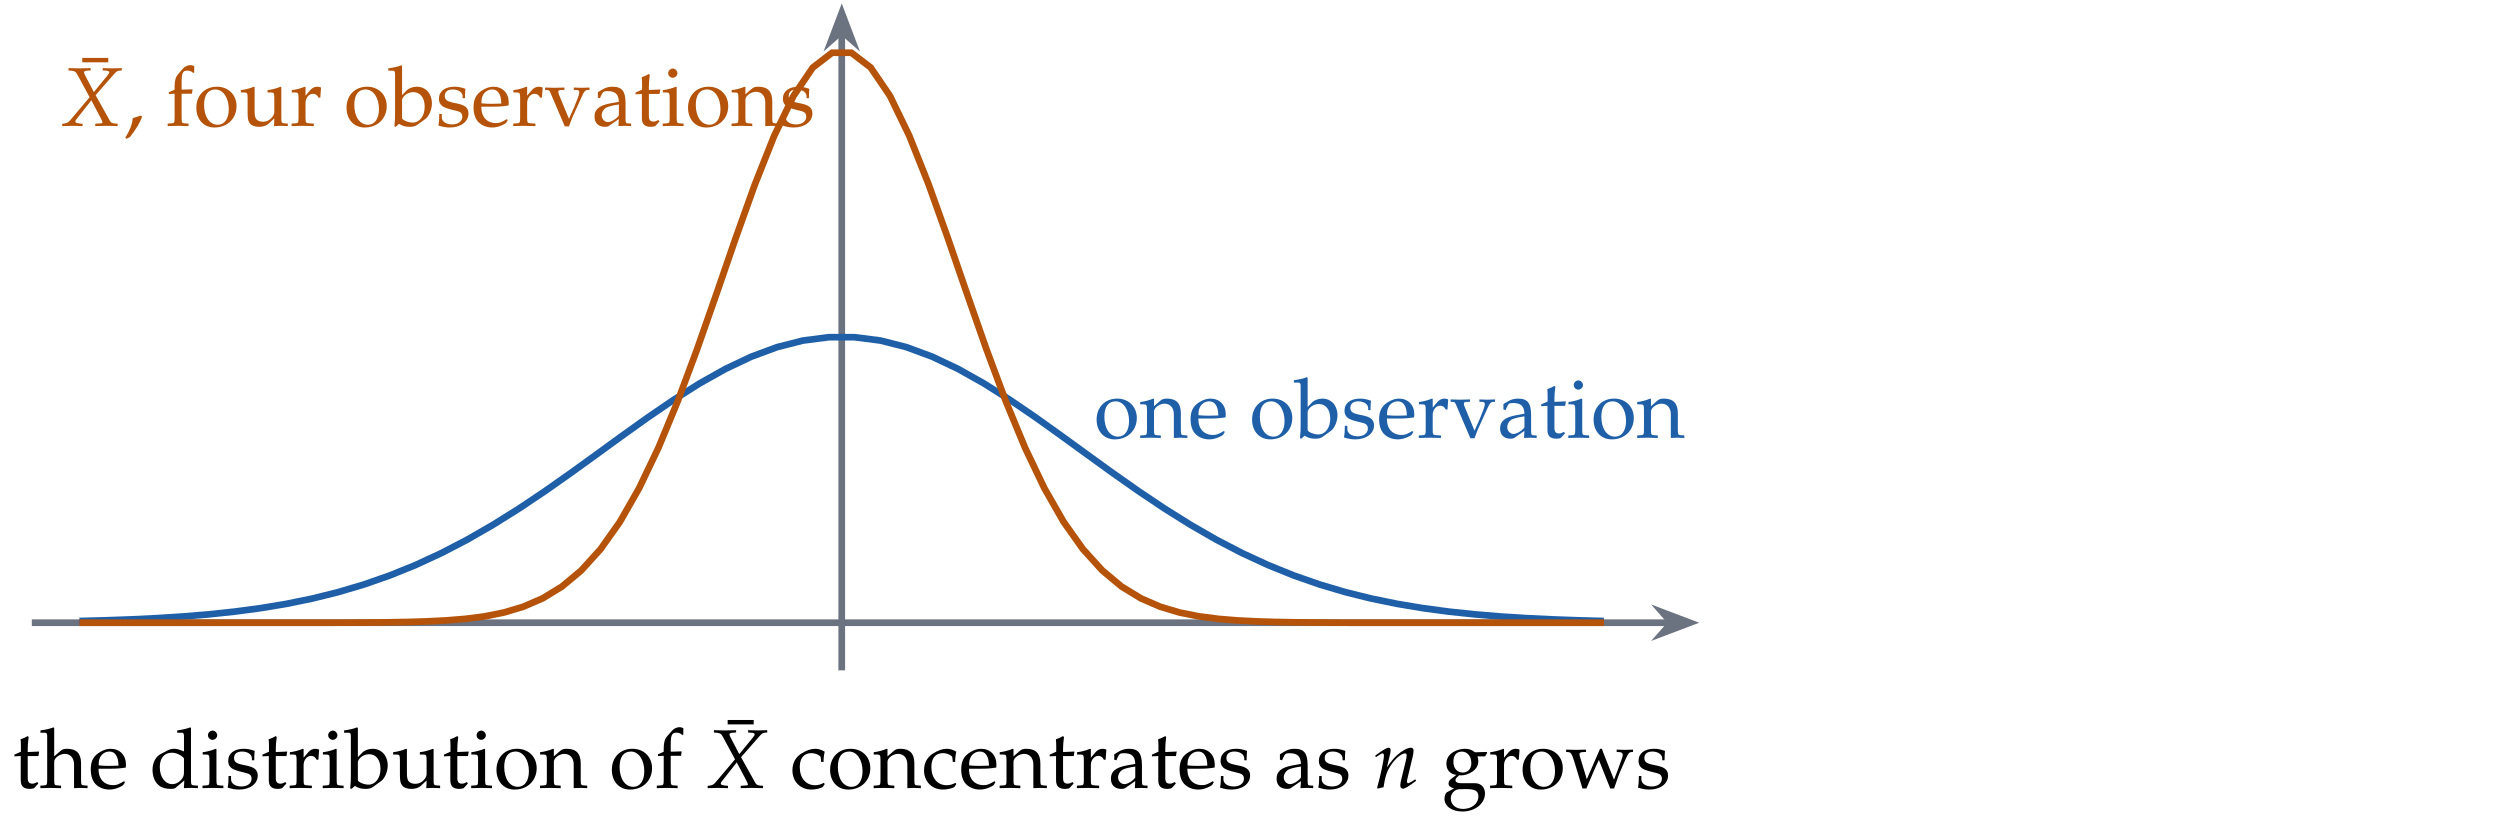
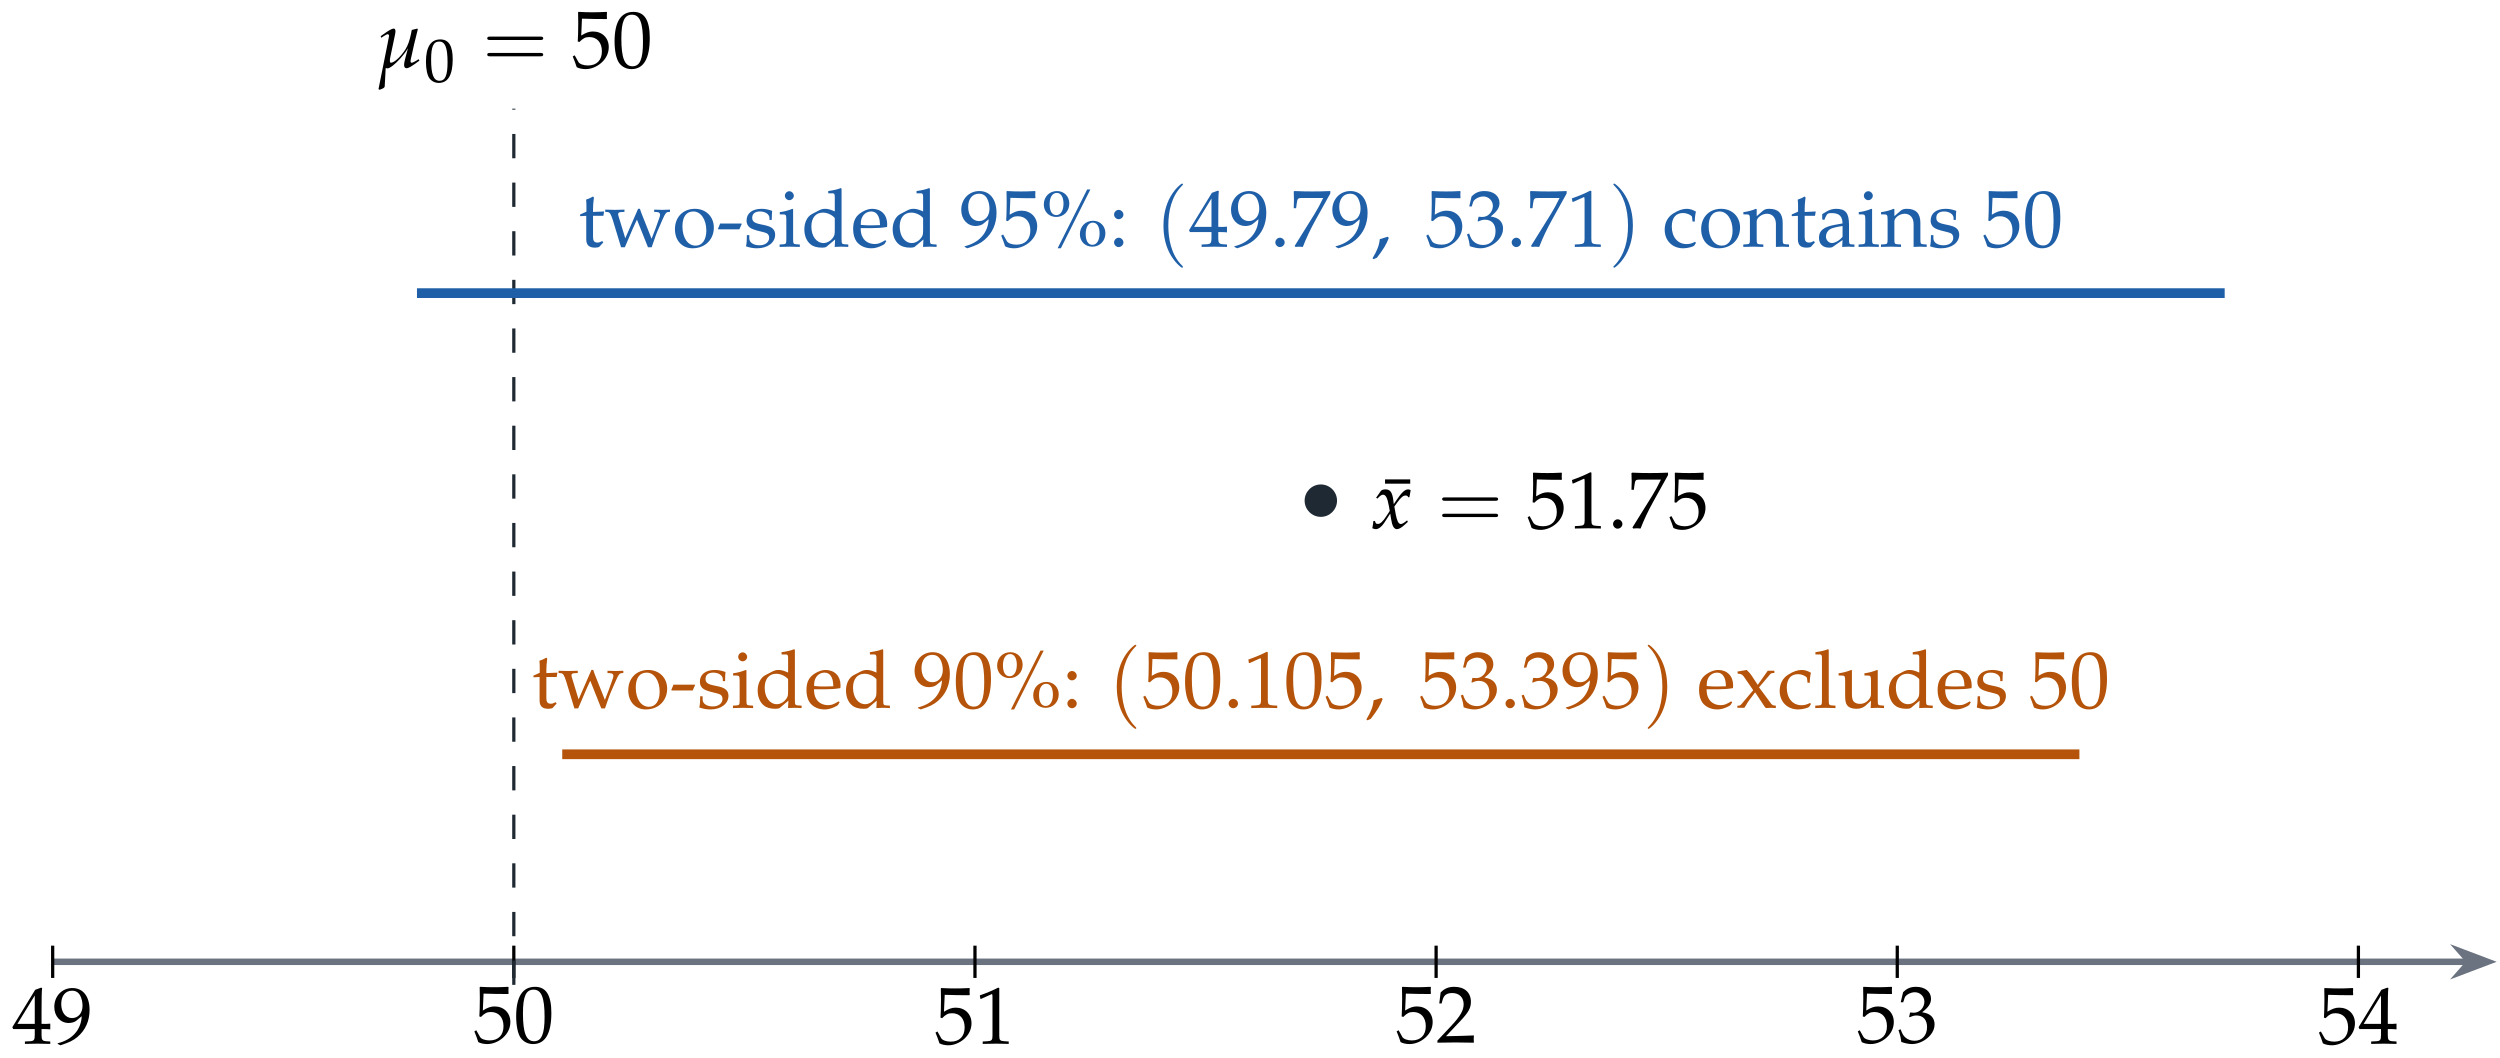
- <svg xmlns="http://www.w3.org/2000/svg" xmlns:xlink="http://www.w3.org/1999/xlink" version="1.1" width="297.485pt" height="98.059pt" viewBox="0 -98.059 297.485 98.059">
+ <svg xmlns="http://www.w3.org/2000/svg" xmlns:xlink="http://www.w3.org/1999/xlink" version="1.1" width="307.347pt" height="129.961pt" viewBox="0 -129.961 307.347 129.961">
  <defs>
-     <path id="g8-88" d="M4.129-.248V.03C4.605 .01 5.052 0 5.469 0C5.866 0 6.313 .01 6.789 .03V-.248L6.541-.268C6.134-.298 6.005-.367 5.866-.605L4.169-3.653L6.362-6.154C6.66-6.481 6.749-6.541 7.007-6.571L7.285-6.59V-6.868L6.154-6.839C6.035-6.839 5.896-6.839 5.012-6.868V-6.59L5.34-6.571C5.657-6.551 5.787-6.501 5.787-6.382C5.787-6.273 5.737-6.184 5.558-5.965L3.96-4.02L2.928-5.995C2.839-6.174 2.789-6.293 2.789-6.372C2.789-6.491 2.918-6.551 3.216-6.571L3.583-6.59V-6.868L3.127-6.858C2.72-6.849 2.422-6.839 2.263-6.839C2.094-6.839 1.797-6.849 1.39-6.858L.943-6.868V-6.59L1.201-6.571C1.687-6.521 1.806-6.452 2.005-6.084L3.454-3.404L1.092-.605C.943-.427 .715-.308 .476-.278L.199-.248V.03C.685 .01 1.092 0 1.439 0C1.797 0 2.194 .01 2.62 .03V-.248L2.303-.278C1.926-.318 1.757-.377 1.757-.496C1.757-.576 1.797-.665 1.856-.744L3.662-3.037L4.844-.794C4.933-.615 4.983-.486 4.983-.397C4.983-.318 4.913-.288 4.665-.288L4.506-.278L4.129-.248Z" />
-     <path id="g8-110" d="M.238-3.851L.308-3.653L.625-3.861C.993-4.089 1.022-4.109 1.092-4.109C1.201-4.109 1.27-4.01 1.27-3.861C1.27-3.355 .864-1.439 .457-.02L.526 .089C.774 .02 1.002-.04 1.221-.079C1.409-1.33 1.618-1.975 2.074-2.66C2.61-3.494 3.355-4.109 3.801-4.109C3.911-4.109 3.97-4.02 3.97-3.871C3.97-3.692 3.94-3.484 3.861-3.166L3.345-1.062C3.256-.695 3.216-.466 3.216-.308C3.216-.06 3.325 .089 3.514 .089C3.772 .089 4.129-.119 5.102-.844L5.002-1.022L4.744-.854C4.457-.665 4.238-.556 4.139-.556C4.069-.556 4.01-.645 4.01-.754C4.01-.804 4.02-.913 4.03-.953L4.685-3.692C4.754-3.98 4.794-4.258 4.794-4.427C4.794-4.655 4.685-4.784 4.486-4.784C4.069-4.784 3.385-4.407 2.799-3.861C2.422-3.514 2.144-3.176 1.628-2.452L2.005-4.05C2.045-4.228 2.064-4.347 2.064-4.457C2.064-4.665 1.985-4.784 1.836-4.784C1.628-4.784 1.241-4.566 .516-4.05L.238-3.851Z" />
-     <use id="g10-44" xlink:href="#g2-44" />
-     <use id="g10-97" xlink:href="#g2-97" />
-     <use id="g10-98" xlink:href="#g2-98" />
-     <use id="g10-99" xlink:href="#g2-99" />
-     <use id="g10-100" xlink:href="#g2-100" />
-     <use id="g10-101" xlink:href="#g2-101" />
-     <use id="g10-102" xlink:href="#g2-102" />
-     <use id="g10-103" xlink:href="#g2-103" />
-     <use id="g10-104" xlink:href="#g2-104" />
-     <use id="g10-105" xlink:href="#g2-105" />
-     <use id="g10-110" xlink:href="#g2-110" />
-     <use id="g10-111" xlink:href="#g2-111" />
-     <use id="g10-114" xlink:href="#g2-114" />
-     <use id="g10-115" xlink:href="#g2-115" />
-     <use id="g10-116" xlink:href="#g2-116" />
-     <use id="g10-117" xlink:href="#g2-117" />
-     <use id="g10-118" xlink:href="#g2-118" />
-     <use id="g10-119" xlink:href="#g2-119" />
+     <path id="g8-120" d="M.208-.873C.208-.675 .189-.546 .129-.228C.109-.109 .099-.079 .089-.01C.238 .069 .397 .109 .516 .109C.844 .109 1.231-.179 1.538-.645L2.293-1.806L2.402-1.122C2.531-.278 2.759 .109 3.117 .109C3.335 .109 3.653-.06 3.97-.347L4.457-.784L4.367-.973C4.01-.675 3.762-.526 3.603-.526C3.454-.526 3.325-.625 3.226-.824C3.136-1.012 3.027-1.38 2.978-1.667L2.799-2.67L3.146-3.156C3.613-3.801 3.881-4.03 4.189-4.03C4.347-4.03 4.466-3.95 4.516-3.801L4.655-3.841L4.804-4.685C4.685-4.754 4.595-4.784 4.506-4.784C4.109-4.784 3.712-4.427 3.097-3.514L2.729-2.968L2.67-3.444C2.551-4.427 2.283-4.784 1.697-4.784C1.439-4.784 1.221-4.705 1.131-4.576L.556-3.752L.725-3.653C1.022-3.99 1.221-4.129 1.409-4.129C1.737-4.129 1.955-3.722 2.124-2.749L2.233-2.134L1.836-1.519C1.409-.854 1.072-.536 .794-.536C.645-.536 .536-.576 .516-.625L.407-.903L.208-.873Z" />
+     <use id="g14-45" xlink:href="#g2-45" />
+     <use id="g14-58" xlink:href="#g2-58" />
+     <use id="g14-97" xlink:href="#g2-97" />
+     <use id="g14-99" xlink:href="#g2-99" />
+     <use id="g14-100" xlink:href="#g2-100" />
+     <use id="g14-101" xlink:href="#g2-101" />
+     <use id="g14-105" xlink:href="#g2-105" />
+     <use id="g14-108" xlink:href="#g2-108" />
+     <use id="g14-110" xlink:href="#g2-110" />
+     <use id="g14-111" xlink:href="#g2-111" />
+     <use id="g14-115" xlink:href="#g2-115" />
+     <use id="g14-116" xlink:href="#g2-116" />
+     <use id="g14-117" xlink:href="#g2-117" />
+     <use id="g14-119" xlink:href="#g2-119" />
+     <use id="g14-120" xlink:href="#g2-120" />
+     <path id="g3-40" d="M3.423 2.482C3.423 2.451 3.423 2.43 3.247 2.255C1.955 .951 1.624-1.003 1.624-2.586C1.624-4.385 2.017-6.185 3.289-7.477C3.423-7.602 3.423-7.622 3.423-7.653C3.423-7.726 3.382-7.757 3.32-7.757C3.216-7.757 2.286-7.053 1.675-5.74C1.148-4.602 1.024-3.454 1.024-2.586C1.024-1.779 1.138-.527 1.706 .641C2.327 1.913 3.216 2.586 3.32 2.586C3.382 2.586 3.423 2.555 3.423 2.482Z" />
+     <path id="g3-41" d="M2.989-2.586C2.989-3.392 2.875-4.644 2.306-5.812C1.686-7.084 .796-7.757 .693-7.757C.631-7.757 .59-7.715 .59-7.653C.59-7.622 .59-7.602 .786-7.415C1.8-6.392 2.389-4.747 2.389-2.586C2.389-.817 2.006 1.003 .724 2.306C.59 2.43 .59 2.451 .59 2.482C.59 2.544 .631 2.586 .693 2.586C.796 2.586 1.727 1.882 2.337 .569C2.865-.569 2.989-1.717 2.989-2.586Z" />
+     <path id="g3-61" d="M7.105-3.382C7.26-3.382 7.457-3.382 7.457-3.589S7.26-3.796 7.115-3.796H.92C.776-3.796 .579-3.796 .579-3.589S.776-3.382 .931-3.382H7.105ZM7.115-1.376C7.26-1.376 7.457-1.376 7.457-1.582S7.26-1.789 7.105-1.789H.931C.776-1.789 .579-1.789 .579-1.582S.776-1.376 .92-1.376H7.115Z" />
+     <path id="g5-109" d="M.586-3.851L.655-3.653L.973-3.861C1.261-4.04 1.36-4.089 1.449-4.089C1.548-4.089 1.618-4 1.618-3.891C1.618-3.841 1.608-3.772 .318 2.66L.457 2.739L.754 2.62C.983 2.531 1.072 2.432 1.082 2.303L1.201 .069C1.32 .099 1.39 .109 1.419 .109C1.717 .109 2.362-.397 3.017-1.131C3.424-1.588 3.633-1.866 3.94-2.372L3.593-1.062C3.494-.685 3.464-.466 3.464-.308C3.464-.06 3.573 .089 3.762 .089C4.02 .089 4.387-.129 5.35-.844L5.251-1.022L4.992-.854C4.744-.695 4.506-.586 4.387-.586C4.308-.586 4.258-.655 4.258-.754C4.258-.834 4.278-.993 4.318-1.151C4.546-2.233 4.854-3.553 5.151-4.695L5.082-4.784L4.407-4.615L4.308-4.109C4.159-3.355 3.921-2.69 3.633-2.233C3.047-1.32 2.253-.586 1.846-.586C1.757-.586 1.717-.675 1.717-.844C1.717-.993 1.727-1.102 1.787-1.36L2.352-4.05C2.382-4.208 2.402-4.347 2.402-4.466C2.402-4.675 2.323-4.784 2.184-4.784C1.975-4.784 1.608-4.586 .864-4.05L.586-3.851Z" />
+     <use id="g12-37" xlink:href="#g2-37" />
+     <use id="g12-44" xlink:href="#g2-44" />
+     <use id="g12-46" xlink:href="#g2-46" />
+     <use id="g12-48" xlink:href="#g2-48" />
+     <use id="g12-49" xlink:href="#g2-49" />
+     <use id="g12-50" xlink:href="#g2-50" />
+     <use id="g12-51" xlink:href="#g2-51" />
+     <use id="g12-52" xlink:href="#g2-52" />
+     <use id="g12-53" xlink:href="#g2-53" />
+     <use id="g12-55" xlink:href="#g2-55" />
+     <use id="g12-57" xlink:href="#g2-57" />
+     <use id="g10-48" xlink:href="#g2-48" transform="scale(.760001)" />
+     <path id="g2-37" d="M2.015-6.839C1.072-6.839 .387-6.144 .387-5.181C.387-4.298 1.032-3.653 1.916-3.653C2.839-3.653 3.524-4.357 3.524-5.31C3.524-6.184 2.878-6.839 2.015-6.839ZM1.985-6.61C2.491-6.61 2.809-6.104 2.809-5.29C2.809-4.437 2.462-3.881 1.926-3.881C1.399-3.881 1.102-4.367 1.102-5.221S1.439-6.61 1.985-6.61ZM6.452-3.186C5.509-3.186 4.824-2.491 4.824-1.529C4.824-.645 5.469 0 6.352 0C7.275 0 7.96-.705 7.96-1.658C7.96-2.531 7.315-3.186 6.452-3.186ZM6.422-2.958C6.928-2.958 7.246-2.452 7.246-1.638C7.246-.784 6.898-.228 6.362-.228C5.836-.228 5.538-.715 5.538-1.568S5.876-2.958 6.422-2.958ZM2.481 .199L6.114-7.037H5.717L2.084 .199H2.481Z" />
    <path id="g2-44" d="M2.025-1.221C1.757-1.131 1.578-1.072 1.052-.923C.983-.169 .734 .476 .159 1.429L.298 1.538L.705 1.35C1.509 .308 1.886-.318 2.164-1.082L2.025-1.221Z" />
+     <path id="g2-45" d="M2.799-2.134L3.097-2.799L3.047-2.849H.437L.169-2.184L.218-2.134H2.799Z" />
+     <path id="g2-46" d="M1.231-1.102C.933-1.102 .665-.824 .665-.526S.933 .05 1.221 .05C1.538 .05 1.816-.218 1.816-.526C1.816-.824 1.538-1.102 1.231-1.102Z" />
+     <path id="g2-48" d="M2.61-6.839C1.072-6.839 .288-5.618 .288-3.216C.288-2.055 .496-1.052 .844-.566S1.747 .199 2.362 .199C3.861 .199 4.615-1.092 4.615-3.633C4.615-5.806 3.97-6.839 2.61-6.839ZM2.432-6.491C3.394-6.491 3.782-5.519 3.782-3.136C3.782-1.022 3.404-.149 2.491-.149C1.529-.149 1.122-1.151 1.122-3.573C1.122-5.667 1.489-6.491 2.432-6.491Z" />
+     <path id="g2-49" d="M.665-5.509H.764L2.045-6.084C2.055-6.094 2.064-6.094 2.074-6.094C2.134-6.094 2.154-6.005 2.154-5.767V-.953C2.154-.437 2.045-.328 1.509-.298L.953-.268V.03C2.481 0 2.481 0 2.591 0C2.72 0 2.938 0 3.275 .01C3.394 .02 3.742 .02 4.149 .03V-.268L3.633-.298C3.087-.328 2.988-.437 2.988-.953V-6.839L2.849-6.888C2.203-6.551 1.499-6.253 .596-5.935L.665-5.509Z" />
+     <path id="g2-50" d="M.159-.228V.03C2.015 0 2.015 0 2.372 0S2.729 0 4.645 .03C4.625-.179 4.625-.278 4.625-.417C4.625-.546 4.625-.645 4.645-.864C3.504-.814 3.047-.804 1.211-.764L3.017-2.68C3.98-3.702 4.278-4.248 4.278-4.992C4.278-6.134 3.504-6.839 2.243-6.839C1.529-6.839 1.042-6.64 .556-6.144L.387-4.794H.675L.804-5.251C.963-5.826 1.32-6.074 1.985-6.074C2.839-6.074 3.385-5.538 3.385-4.695C3.385-3.95 2.968-3.216 1.846-2.025L.159-.228Z" />
+     <path id="g2-51" d="M.427-4.943H.734L.913-5.499C1.022-5.836 1.648-6.174 2.164-6.174C2.809-6.174 3.335-5.648 3.335-5.022C3.335-4.278 2.749-3.653 2.045-3.653C1.965-3.653 1.856-3.662 1.727-3.672L1.578-3.682L1.459-3.156L1.529-3.097C1.906-3.265 2.094-3.315 2.362-3.315C3.186-3.315 3.662-2.789 3.662-1.886C3.662-.873 3.057-.208 2.134-.208C1.677-.208 1.27-.357 .973-.635C.734-.854 .605-1.082 .417-1.618L.149-1.519C.357-.913 .437-.556 .496-.06C1.022 .119 1.459 .199 1.826 .199C2.62 .199 3.533-.248 4.079-.913C4.417-1.32 4.586-1.757 4.586-2.223C4.586-2.7 4.387-3.117 4.03-3.365C3.782-3.543 3.553-3.623 3.057-3.712C3.851-4.327 4.149-4.784 4.149-5.37C4.149-6.253 3.414-6.839 2.313-6.839C1.638-6.839 1.191-6.65 .715-6.174L.427-4.943Z" />
+     <path id="g2-52" d="M2.779-1.797V-1.052C2.779-.457 2.67-.318 2.184-.298L1.568-.268V.03C2.888 0 2.888 0 3.127 0S3.365 0 4.685 .03V-.268L4.208-.298C3.722-.328 3.613-.457 3.613-1.052V-1.797C4.198-1.797 4.407-1.787 4.685-1.757V-2.462C4.218-2.422 4.03-2.422 3.881-2.432H3.851H3.613V-3.811C3.613-5.578 3.633-6.432 3.682-6.839L3.563-6.888L2.829-6.62L.02-2.025L.129-1.797H2.779ZM2.779-2.432H.645L2.779-5.925V-2.432Z" />
+     <path id="g2-53" d="M1.261-6.005C2.541-5.965 3.097-5.955 4.288-5.955L4.337-6.005C4.318-6.184 4.318-6.263 4.318-6.392C4.318-6.531 4.318-6.61 4.337-6.789L4.288-6.839C3.543-6.799 3.097-6.789 2.561-6.789C2.015-6.789 1.578-6.799 .834-6.839L.784-6.789C.794-6.184 .804-5.747 .804-5.429C.804-4.586 .774-3.633 .744-3.196L.943-3.136C1.409-3.603 1.677-3.742 2.164-3.742C3.117-3.742 3.712-3.067 3.712-1.995C3.712-.893 3.077-.248 1.995-.248C1.459-.248 .963-.427 .824-.685L.367-1.499L.129-1.36C.357-.794 .476-.476 .615-.04C.893 .109 1.29 .199 1.717 .199C2.382 .199 3.087-.089 3.633-.566C4.238-1.102 4.556-1.777 4.556-2.511C4.556-3.633 3.752-4.427 2.62-4.427C2.144-4.427 1.787-4.298 1.171-3.93L1.261-6.005Z" />
+     <path id="g2-55" d="M.556-.099L.645 .03C1.032 0 1.032 0 1.102 0S1.171 0 1.558 .03C1.975-1.052 2.462-2.084 3.117-3.275L4.933-6.541V-6.839C3.861-6.799 3.514-6.789 2.71-6.789C1.985-6.789 1.499-6.799 .536-6.839L.437-6.789C.466-5.846 .466-5.846 .466-5.747C.466-5.638 .466-5.638 .437-4.734H.734L.804-5.29C.883-5.906 .953-5.985 1.409-5.985H4.059C3.662-5.171 3.355-4.595 2.978-3.99L.556-.099Z" />
+     <path id="g2-57" d="M.953 .199C2.055-.159 2.531-.387 3.067-.844C4.03-1.667 4.536-2.809 4.536-4.139C4.536-5.816 3.732-6.839 2.422-6.839C1.151-6.839 .199-5.846 .199-4.516C.199-3.375 .943-2.541 1.975-2.541C2.313-2.541 2.7-2.65 2.878-2.799L3.573-3.375C3.494-1.707 2.412-.486 .615-.05V.03L.953 .199ZM2.382-6.511C2.829-6.511 3.156-6.322 3.375-5.925C3.553-5.608 3.672-5.122 3.672-4.675C3.672-3.762 3.146-3.146 2.382-3.146C1.588-3.146 1.052-3.851 1.052-4.883C1.052-5.886 1.568-6.511 2.382-6.511Z" />
+     <path id="g2-58" d="M1.221-1.102C.923-1.102 .655-.824 .655-.526S.923 .05 1.211 .05C1.529 .05 1.806-.218 1.806-.526C1.806-.824 1.529-1.102 1.221-1.102ZM1.221-4.526C.923-4.526 .655-4.248 .655-3.95S.923-3.375 1.211-3.375C1.529-3.375 1.806-3.643 1.806-3.94C1.806-4.248 1.529-4.526 1.221-4.526Z" />
    <path id="g2-97" d="M3.216-.814L3.166 .03C3.811 0 3.811 0 3.94 0C3.99 0 4.238 .01 4.675 .03V-.268L4.288-.288C4.05-.298 4.01-.377 4.01-.864V-2.68C4.01-4.129 3.593-4.655 2.442-4.655C2.015-4.655 1.618-4.546 1.241-4.318L.715-4V-3.355L.973-3.285L1.102-3.593C1.31-4.059 1.409-4.129 1.866-4.129C2.799-4.129 3.186-3.762 3.216-2.859L2.233-2.68C.883-2.432 .318-1.965 .318-1.102C.318-.328 .784 .119 1.568 .119C1.747 .119 1.916 .089 1.985 .04L3.216-.814ZM3.216-1.231C2.928-.824 2.303-.447 1.916-.447C1.519-.447 1.171-.814 1.171-1.241C1.171-1.608 1.37-1.955 1.667-2.144C1.916-2.293 2.462-2.432 3.216-2.541V-1.231Z" />
-     <path id="g2-98" d="M1.489-7.126L1.399-7.206C.963-7.037 .635-6.958-.149-6.839V-6.561H.407C.586-6.561 .655-6.452 .655-6.154V-1.519C.655-.903 .645-.635 .576 .06L.734 .119L1.131-.238C1.529 .02 1.886 .119 2.412 .119C2.799 .119 3.057 .05 3.265-.099L4.258-.814C4.695-1.131 5.042-1.955 5.042-2.68C5.042-3.831 4.298-4.655 3.246-4.655C2.779-4.655 2.293-4.476 2.035-4.218L1.489-3.662V-7.126ZM1.489-3.057C1.489-3.196 1.588-3.375 1.747-3.553C2.025-3.841 2.412-4.01 2.819-4.01C3.653-4.01 4.179-3.335 4.179-2.273C4.179-1.161 3.583-.387 2.739-.387C2.223-.387 1.489-.705 1.489-.923V-3.057Z" />
    <path id="g2-99" d="M3.96-3.087C3.96-3.543 4.01-3.95 4.099-4.308C3.702-4.546 3.355-4.655 2.948-4.655C2.471-4.655 1.916-4.466 1.32-4.089C.625-3.653 .258-2.958 .258-2.084C.258-.744 1.201 .199 2.531 .199C3.047 .199 3.792 .01 3.891-.139L4.099-.457L4-.605C3.633-.407 3.315-.318 2.958-.318C1.856-.318 1.131-1.171 1.131-2.481C1.131-3.543 1.628-4.139 2.521-4.139C2.958-4.139 3.434-3.94 3.613-3.692L3.682-3.087H3.96Z" />
    <path id="g2-100" d="M4.089-4.337C3.533-4.576 3.256-4.655 2.908-4.655C2.64-4.655 2.402-4.595 2.154-4.466L1.28-4.01C.715-3.712 .347-2.988 .347-2.144C.347-1.35 .615-.695 1.102-.298C1.439-.01 1.906 .119 2.551 .119C2.749 .119 2.978 .079 3.027 .04L4.129-.883L4.079 .03C4.566 .01 4.724 0 4.844 0C4.923 0 5.062 0 5.27 .01C5.34 .02 5.538 .02 5.747 .03V-.268L5.29-.298C4.953-.318 4.923-.387 4.923-1.012V-7.126L4.834-7.206C4.397-7.037 4.069-6.958 3.285-6.839V-6.561H3.841C4.02-6.561 4.089-6.452 4.089-6.154V-4.337ZM4.089-2.194C4.089-1.548 4.069-1.449 3.94-1.221C3.662-.754 3.176-.447 2.71-.447C1.836-.447 1.211-1.29 1.211-2.471C1.211-3.553 1.747-4.189 2.64-4.189C3.017-4.189 3.414-4.059 3.762-3.821C3.97-3.682 4.089-3.553 4.089-3.474V-2.194Z" />
    <path id="g2-101" d="M4.337-.695L4.208-.794C3.573-.417 3.345-.328 2.918-.328C2.273-.328 1.737-.615 1.459-1.102C1.27-1.429 1.201-1.707 1.181-2.283H2.63C3.315-2.283 3.742-2.313 4.427-2.422C4.437-2.561 4.447-2.65 4.447-2.769C4.447-3.911 3.712-4.655 2.6-4.655C2.233-4.655 1.806-4.526 1.399-4.288C.586-3.821 .258-3.206 .258-2.174C.258-1.548 .407-1.012 .675-.635C1.072-.109 1.737 .199 2.481 .199C2.849 .199 3.216 .119 3.623-.06C3.891-.169 4.099-.298 4.139-.357L4.337-.695ZM3.563-2.65C3.047-2.63 2.809-2.62 2.452-2.62C1.995-2.62 1.737-2.63 1.201-2.68C1.201-3.146 1.241-3.365 1.37-3.623C1.578-4.059 2.005-4.327 2.481-4.327C2.809-4.327 3.067-4.198 3.246-3.93C3.464-3.603 3.533-3.315 3.563-2.65Z" />
-     <path id="g2-102" d="M3.385-7.117C3.176-7.196 3.057-7.226 2.928-7.226C2.61-7.226 2.263-7.057 2.045-6.809L1.469-6.154C1.181-5.826 1.052-5.38 1.052-4.724V-4.308L.367-4V-3.782L1.052-3.821V-1.012C1.052-.387 1.022-.318 .685-.298L.228-.268V.03C1.221 0 1.221 0 1.469 0S1.717 0 2.71 .03V-.268L2.253-.298C1.916-.318 1.886-.387 1.886-1.012V-3.821H3.117L3.186-4.347L1.886-4.308V-5.151C1.886-6.293 2.015-6.571 2.581-6.571C2.849-6.571 3.027-6.501 3.265-6.293L3.385-6.352V-7.117Z" />
-     <path id="g2-103" d="M5.151-3.752L5.399-4.159L5.36-4.278L3.95-4.238C3.583-4.536 3.226-4.655 2.739-4.655C2.303-4.655 1.797-4.516 1.39-4.278C.834-3.96 .546-3.474 .546-2.868C.546-2.134 1.002-1.628 1.737-1.548L.953-.943C.854-.794 .804-.665 .804-.516C.804-.238 .983-.079 1.459 .06L.596 .526C.457 .605 .318 .973 .318 1.28C.318 2.184 1.201 2.809 2.462 2.809C3.96 2.809 5.141 1.866 5.141 .655C5.141-.06 4.665-.556 3.97-.556H2.382C1.866-.556 1.628-.675 1.628-.943C1.628-1.072 1.707-1.181 1.965-1.399C2.025-1.449 2.045-1.469 2.084-1.509C2.184-1.499 2.243-1.489 2.323-1.489C2.749-1.489 3.275-1.677 3.682-1.965C4.129-2.293 4.347-2.69 4.347-3.216C4.347-3.414 4.318-3.543 4.238-3.752H5.151ZM2.382-4.318C3.057-4.318 3.514-3.762 3.514-2.918C3.514-2.273 3.097-1.826 2.491-1.826C1.826-1.826 1.38-2.342 1.38-3.107S1.747-4.318 2.382-4.318ZM2.849 .139C3.97 .139 4.357 .367 4.357 1.012C4.357 1.866 3.573 2.501 2.531 2.501C1.667 2.501 1.072 1.995 1.072 1.261C1.072 .814 1.33 .407 1.727 .238C1.886 .159 2.164 .139 2.849 .139Z" />
-     <path id="g2-104" d="M.069-6.561H.625C.804-6.561 .873-6.452 .873-6.154V-1.012C.873-.387 .844-.318 .506-.298L.06-.268V.03C.734 .01 1.002 0 1.29 0S1.846 .01 2.521 .03V-.268L2.074-.298C1.737-.318 1.707-.387 1.707-1.012V-3.117C1.707-3.563 2.362-4.05 2.968-4.05C3.633-4.05 4.069-3.553 4.069-2.789V.03C4.675 0 4.685 0 4.854 0C4.992 0 4.992 0 5.677 .03V-.268L5.27-.298C4.933-.318 4.903-.377 4.903-1.012V-2.928C4.903-4.089 4.357-4.655 3.246-4.655C2.878-4.655 2.67-4.586 2.462-4.407L1.707-3.752V-7.126L1.618-7.206C1.181-7.037 .854-6.958 .069-6.839V-6.561Z" />
    <path id="g2-105" d="M1.866-4.615L1.777-4.655C1.27-4.447 .754-4.308 .228-4.248V-3.97H.596C.993-3.97 1.032-3.901 1.032-3.246V-1.012C1.032-.387 1.002-.318 .665-.298L.208-.268V.03C1.201 0 1.201 0 1.449 0S1.697 0 2.69 .03V-.268L2.233-.298C1.896-.318 1.866-.387 1.866-1.012V-4.615ZM1.409-6.819C1.112-6.819 .854-6.561 .854-6.263C.854-5.975 1.112-5.717 1.399-5.717S1.955-5.975 1.955-6.263C1.955-6.541 1.687-6.819 1.409-6.819Z" />
+     <path id="g2-108" d="M.228-6.561H.784C.963-6.561 1.032-6.452 1.032-6.154V-1.012C1.032-.387 1.002-.318 .665-.298L.208-.268V.03C1.201 0 1.201 0 1.449 0S1.697 0 2.69 .03V-.268L2.233-.298C1.896-.318 1.866-.387 1.866-1.012V-7.126L1.777-7.206C1.34-7.037 1.012-6.958 .228-6.839V-6.561Z" />
    <path id="g2-110" d="M4.069 .03C4.675 0 4.685 0 4.854 0C4.992 0 4.992 0 5.677 .03V-.268L5.27-.298C4.933-.318 4.903-.377 4.903-1.012V-2.928C4.903-4.089 4.357-4.655 3.246-4.655C2.878-4.655 2.67-4.586 2.462-4.407L1.707-3.752V-4.615L1.618-4.655C1.112-4.447 .596-4.308 .069-4.248V-3.97H.437C.834-3.97 .873-3.901 .873-3.246V-1.012C.873-.387 .844-.318 .506-.298L.06-.268V.03C.734 .01 1.002 0 1.29 0S1.846 .01 2.521 .03V-.268L2.074-.298C1.737-.318 1.707-.387 1.707-1.012V-3.117C1.707-3.563 2.362-4.05 2.968-4.05C3.633-4.05 4.069-3.553 4.069-2.789V.03Z" />
    <path id="g2-111" d="M2.769-4.655C1.32-4.655 .318-3.633 .318-2.154C.318-.754 1.201 .199 2.481 .199C4.01 .199 5.102-.864 5.102-2.352C5.102-3.692 4.129-4.655 2.769-4.655ZM2.591-4.327C3.504-4.327 4.179-3.335 4.179-1.985C4.179-.844 3.672-.129 2.868-.129C1.896-.129 1.241-1.082 1.241-2.491C1.241-3.682 1.717-4.327 2.591-4.327Z" />
-     <path id="g2-114" d="M.228-3.97H.596C.993-3.97 1.032-3.901 1.032-3.246V-1.012C1.032-.387 1.002-.318 .665-.298L.208-.268V.03C.923 .01 1.181 0 1.429 0C1.628 0 1.628 0 2.849 .03V-.268L2.332-.298C1.886-.328 1.866-.357 1.866-1.012V-2.72C1.866-3.315 2.263-3.811 2.749-3.811C3.047-3.811 3.256-3.672 3.414-3.355H3.623L3.712-4.546C3.603-4.615 3.424-4.655 3.246-4.655C2.948-4.655 2.63-4.496 2.422-4.248L1.866-3.593V-4.615L1.777-4.655C1.27-4.447 .754-4.308 .228-4.248V-3.97Z" />
    <path id="g2-115" d="M.407-1.419C.407-.734 .377-.437 .298-.04C.814 .129 1.201 .199 1.658 .199C2.958 .199 3.881-.496 3.881-1.469C3.881-1.777 3.792-2.005 3.603-2.203C3.345-2.452 3.017-2.571 2.144-2.739C1.33-2.898 1.062-3.097 1.062-3.553C1.062-4.05 1.409-4.327 2.015-4.327C2.68-4.327 3.186-3.98 3.186-3.514V-3.285H3.464C3.474-3.861 3.484-4.099 3.514-4.407C2.988-4.586 2.63-4.655 2.223-4.655C1.072-4.655 .367-4.109 .367-3.216C.367-2.739 .586-2.402 1.042-2.194C1.31-2.074 1.836-1.916 2.511-1.767C2.958-1.667 3.146-1.459 3.146-1.082C3.146-.546 2.65-.169 1.945-.169C1.221-.169 .705-.516 .705-1.012V-1.419H.407Z" />
    <path id="g2-116" d="M.973-3.792V-.933C.973-.199 1.3 .119 2.064 .119C2.293 .119 2.531 .069 2.591 0L3.067-.526L2.938-.695C2.69-.556 2.541-.506 2.352-.506C1.965-.506 1.806-.705 1.806-1.191V-3.792H3.077L3.166-4.327L1.806-4.268V-4.645C1.806-5.062 1.836-5.419 1.916-6.055L1.797-6.164C1.558-6.015 1.261-5.886 .953-5.787C.983-5.489 .993-5.3 .993-5.002V-4.308L.218-3.96V-3.752L.973-3.792Z" />
    <path id="g2-117" d="M4.992-4.615L4.903-4.655C4.397-4.447 3.881-4.308 3.355-4.248V-3.97H3.722C4.119-3.97 4.159-3.901 4.159-3.246V-1.628C4.159-1.409 4.02-1.131 3.792-.903C3.514-.625 3.196-.486 2.809-.486C2.462-.486 2.184-.596 2.025-.784C1.886-.943 1.816-1.251 1.816-1.687V-4.615L1.727-4.655C1.221-4.447 .705-4.308 .179-4.248V-3.97H.546C.943-3.97 .983-3.901 .983-3.246V-1.578C.983-.883 1.042-.576 1.221-.328C1.439-.03 1.816 .119 2.382 .119C2.829 .119 3.226-.02 3.494-.268L4.159-.883C4.159-.596 4.149-.437 4.119 .03C4.784 0 4.794 0 4.943 0C5.082 0 5.082 0 5.767 .03V-.268L5.36-.298C5.022-.318 4.992-.377 4.992-1.012V-4.615Z" />
-     <path id="g2-118" d="M5.35-4.278V-4.556C4.754-4.536 4.576-4.526 4.417-4.526S4.079-4.536 3.484-4.556V-4.278L3.891-4.258C4.05-4.248 4.129-4.159 4.129-4S4.059-3.573 3.94-3.275L3.524-2.223C3.404-1.935 3.285-1.658 2.908-.834L1.727-3.692C1.667-3.831 1.638-3.96 1.638-4.069S1.727-4.248 1.886-4.258L2.372-4.278V-4.556C1.399-4.526 1.399-4.526 1.211-4.526S.546-4.536 .06-4.556V-4.278L.397-4.258C.546-4.238 .596-4.179 .705-3.93L2.412 .069H2.908C2.968-.099 3.067-.357 3.067-.377C3.176-.675 3.305-1.012 3.315-1.012L4.486-3.593C4.705-4.059 4.844-4.238 5.042-4.258L5.35-4.278Z" />
    <path id="g2-119" d="M4.099-4.655C3.285-2.759 3.136-2.422 2.521-1.032L1.687-3.772C1.658-3.861 1.648-3.94 1.648-4.02C1.648-4.169 1.777-4.248 2.025-4.258L2.422-4.278V-4.556C1.439-4.526 1.439-4.526 1.241-4.526S1.042-4.526 .06-4.556V-4.278L.337-4.258C.615-4.238 .744-4.04 .993-3.265L2.005 .069H2.471L3.444-2.213C3.494-2.332 3.603-2.571 3.762-2.908L3.96-3.325L5.31 .069H5.767C5.836-.139 5.916-.367 5.995-.586C6.193-1.171 6.412-1.787 6.452-1.846L7.126-3.394C7.424-4.059 7.543-4.228 7.762-4.258L8.02-4.278V-4.556C7.206-4.526 7.206-4.526 7.047-4.526S6.888-4.526 6.074-4.556V-4.278L6.412-4.258C6.66-4.248 6.799-4.129 6.799-3.95C6.799-3.841 6.779-3.722 6.729-3.593L6.233-2.203C6.154-1.985 6.074-1.787 5.757-.973L4.615-3.851C4.476-4.189 4.407-4.387 4.327-4.655H4.099Z" />
+     <path id="g2-120" d="M2.859-2.521L4.268-4.169C4.327-4.238 4.437-4.278 4.605-4.278H4.744V-4.556H3.93L2.7-2.819L1.945-3.97C1.797-4.189 1.687-4.318 1.35-4.655L.199-4.457L.248-4.198L.457-4.179C.635-4.169 .854-4.03 .953-3.891L2.144-2.164L.665-.417C.596-.328 .466-.268 .367-.268H.199V0H1.052C1.122-.109 1.141-.149 1.261-.328C1.419-.605 1.578-.854 1.648-.933L2.382-1.906L3.444-.298L3.454-.278C3.543-.139 3.623-.04 3.702 .03C4.218 0 4.218 0 4.308 0C4.407 0 4.407 0 4.923 .03V-.268L4.675-.298C4.556-.308 4.437-.387 4.327-.536L2.859-2.521Z" />
    <path id="g2-175" d="M3.206-5.34V-5.866H.109V-5.34H3.206Z" />
  </defs>
  <g id="page1">
-     <g stroke-miterlimit="10" transform="translate(100.1632,-23.95942)scale(0.996264,-0.996264)">
+     <g stroke-miterlimit="10" transform="translate(6.475716,-11.71866)scale(0.996264,-0.996264)">
      <g fill="#000" stroke="#000">
        <g stroke-width="0.4">
          <g stroke-width="0.8">
            <g fill="#6b7280" stroke="#6b7280">
-               <path d="M-96.739 0H98.918" fill="none" />
-               <g transform="translate(96.7395,0.0)">
+               <path d="M0 0H298.087" fill="none" />
+               <g transform="translate(295.9087,0.0)">
                <g stroke-dasharray="none" stroke-dashoffset="0.0">
                  <g stroke-linejoin="miter">
                    <path d="M4.551 0L1.292 1.235L2.379 0L1.292-1.235Z" />
                  </g>
                </g>
              </g>
            </g>
          </g>
-           <g stroke-width="0.8">
-             <g fill="#6b7280" stroke="#6b7280">
-               <path d="M0-5.69V70.465" fill="none" />
-               <g transform="matrix(0.0,1.0,-1.0,0.0,0.0,68.28676)">
-                 <g stroke-dasharray="none" stroke-dashoffset="0.0">
-                   <g stroke-linejoin="miter">
-                     <path d="M4.551 0L1.292 1.235L2.379 0L1.292-1.235Z" />
-                   </g>
-                 </g>
-               </g>
-             </g>
-           </g>
-           <g stroke-width="0.8">
+           <path d="M0 1.992V-1.992" fill="none" />
+           <g transform="translate(-5.0,-10.10263)">
+             <g stroke="none" transform="scale(-1.00375,1.00375)translate(6.475716,-11.71866)scale(-1,-1)">
+               <g fill="#000">
+                 <g stroke="none">
+                   <use x="6.476" y="-11.719" xlink:href="#g12-52" />
+                   <use x="11.457" y="-11.719" xlink:href="#g12-57" />
+                 </g>
+               </g>
+             </g>
+           </g>
+           <path d="M56.905 1.992V-1.992" fill="none" />
+           <g transform="translate(51.90549,-9.9526)">
+             <g stroke="none" transform="scale(-1.00375,1.00375)translate(6.475716,-11.71866)scale(-1,-1)">
+               <g fill="#000">
+                 <g stroke="none">
+                   <use x="6.476" y="-11.719" xlink:href="#g12-53" />
+                   <use x="11.457" y="-11.719" xlink:href="#g12-48" />
+                 </g>
+               </g>
+             </g>
+           </g>
+           <path d="M113.811 1.992V-1.992" fill="none" />
+           <g transform="translate(108.811,-10.10263)">
+             <g stroke="none" transform="scale(-1.00375,1.00375)translate(6.475716,-11.71866)scale(-1,-1)">
+               <g fill="#000">
+                 <g stroke="none">
+                   <use x="6.476" y="-11.719" xlink:href="#g12-53" />
+                   <use x="11.457" y="-11.719" xlink:href="#g12-49" />
+                 </g>
+               </g>
+             </g>
+           </g>
+           <path d="M170.716 1.992V-1.992" fill="none" />
+           <g transform="translate(165.7165,-9.9526)">
+             <g stroke="none" transform="scale(-1.00375,1.00375)translate(6.475716,-11.71866)scale(-1,-1)">
+               <g fill="#000">
+                 <g stroke="none">
+                   <use x="6.476" y="-11.719" xlink:href="#g12-53" />
+                   <use x="11.457" y="-11.719" xlink:href="#g12-50" />
+                 </g>
+               </g>
+             </g>
+           </g>
+           <path d="M227.622 1.992V-1.992" fill="none" />
+           <g transform="translate(222.6219,-9.9526)">
+             <g stroke="none" transform="scale(-1.00375,1.00375)translate(6.475716,-11.71866)scale(-1,-1)">
+               <g fill="#000">
+                 <g stroke="none">
+                   <use x="6.476" y="-11.719" xlink:href="#g12-53" />
+                   <use x="11.457" y="-11.719" xlink:href="#g12-51" />
+                 </g>
+               </g>
+             </g>
+           </g>
+           <path d="M284.527 1.992V-1.992" fill="none" />
+           <g transform="translate(279.5274,-10.10263)">
+             <g stroke="none" transform="scale(-1.00375,1.00375)translate(6.475716,-11.71866)scale(-1,-1)">
+               <g fill="#000">
+                 <g stroke="none">
+                   <use x="6.476" y="-11.719" xlink:href="#g12-53" />
+                   <use x="11.457" y="-11.719" xlink:href="#g12-52" />
+                 </g>
+               </g>
+             </g>
+           </g>
+           <g stroke-dasharray="3.0,3.0" stroke-dashoffset="0.0">
+             <g fill="#1f2933" stroke="#1f2933">
+               <path d="M56.905-2.845V105.275" fill="none" />
+             </g>
+           </g>
+           <g transform="translate(39.7629,110.3558)">
+             <g stroke="none" transform="scale(-1.00375,1.00375)translate(6.475716,-11.71866)scale(-1,-1)">
+               <g fill="#000">
+                 <g stroke="none">
+                   <use x="6.6" y="-11.719" xlink:href="#g5-109" />
+                   <use x="12.533" y="-9.974" xlink:href="#g10-48" />
+                   <use x="19.709" y="-11.719" xlink:href="#g3-61" />
+                   <use x="30.67" y="-11.719" xlink:href="#g12-53" />
+                   <use x="35.652" y="-11.719" xlink:href="#g12-48" />
+                 </g>
+               </g>
+             </g>
+           </g>
+           <g stroke-width="1.2">
            <g fill="#1f5fa8" stroke="#1f5fa8">
-               <path d="M-91.049 .204L-87.963 .286L-84.877 .396L-81.791 .546L-78.705 .744L-75.619 .997L-72.533 1.325L-69.447 1.734L-66.361 2.247L-63.275 2.878L-60.189 3.643L-57.103 4.555L-54.017 5.631L-50.931 6.878L-47.845 8.305L-44.759 9.907L-41.673 11.683L-38.587 13.612L-35.501 15.678L-32.415 17.847L-29.329 20.074L-26.243 22.318L-23.157 24.521L-20.071 26.627L-16.985 28.577L-13.899 30.309L-10.813 31.771L-7.728 32.915L-4.642 33.7L-1.556 34.1H1.53L4.616 33.704L7.702 32.922L10.788 31.781L13.874 30.323L16.96 28.591L20.046 26.644L23.132 24.541L26.218 22.334L29.304 20.094L32.39 17.864L35.476 15.696L38.562 13.629L41.648 11.697L44.734 9.92L47.82 8.315L50.906 6.891L53.992 5.641L57.078 4.566L60.164 3.65L63.25 2.885L66.336 2.254L69.422 1.738L72.508 1.325L75.594 1L78.68 .744L81.766 .546L84.852 .399L87.938 .287L91.023 .204" fill="none" />
-             </g>
-           </g>
-           <g stroke-width="0.8">
-             <g fill="#b45309" stroke="#b45309">
-               <path d="M-91.049 .001H-88.744H-86.439H-84.134H-81.829H-79.524H-77.219H-74.914H-72.609H-70.304H-67.999H-65.695H-63.39H-61.085L-58.78 .012L-56.475 .025L-54.17 .048L-51.865 .088L-49.56 .157L-47.255 .274L-44.95 .463L-42.645 .757L-40.34 1.222L-38.035 1.912L-35.73 2.909L-33.426 4.315L-31.121 6.235L-28.816 8.776L-26.511 12.027L-24.206 16.058L-21.901 20.88L-19.596 26.446L-17.291 32.628L-14.986 39.212L-12.681 45.906L-10.376 52.346L-8.071 58.146L-5.766 62.913L-3.462 66.308L-1.157 68.077H1.148L3.453 66.315L5.758 62.926L8.063 58.167L10.368 52.374L12.673 45.933L14.978 39.239L17.283 32.655L19.588 26.467L21.893 20.9L24.198 16.071L26.503 12.041L28.807 8.79L31.112 6.248L33.417 4.323L35.722 2.915L38.027 1.912L40.332 1.222L42.637 .765L44.942 .465L47.247 .274L49.552 .158L51.857 .088L54.162 .048L56.467 .025L58.771 .012L61.076 .001H63.381H65.686H67.991H70.296H72.601H74.906H77.211H79.516H81.821H84.126H86.431H88.736H91.04" fill="none" />
+               <path d="M44.955 82.513H268.025" fill="none" />
            </g>
          </g>
          <g fill="#1f5fa8" stroke="#1f5fa8">
            <g fill="#1f5fa8" stroke="#1f5fa8">
</g>
-             <g transform="translate(30.12187,22.0973)">
-               <g stroke="none" transform="scale(-1.00375,1.00375)translate(100.1632,-23.95942)scale(-1,-1)">
+             <g transform="translate(64.86732,88.24548)">
+               <g stroke="none" transform="scale(-1.00375,1.00375)translate(6.475716,-11.71866)scale(-1,-1)">
                <g fill="#1f5fa8">
                  <g stroke="none">
                    <g fill="#1f5fa8">
-                       <use x="100.163" y="-23.959" xlink:href="#g10-111" />
-                       <use x="105.603" y="-23.959" xlink:href="#g10-110" />
-                       <use x="111.401" y="-23.959" xlink:href="#g10-101" />
-                       <use x="118.664" y="-23.959" xlink:href="#g10-111" />
-                       <use x="124.103" y="-23.959" xlink:href="#g10-98" />
-                       <use x="129.612" y="-23.959" xlink:href="#g10-115" />
-                       <use x="133.837" y="-23.959" xlink:href="#g10-101" />
-                       <use x="138.609" y="-23.959" xlink:href="#g10-114" />
-                       <use x="142.544" y="-23.959" xlink:href="#g10-118" />
-                       <use x="148.173" y="-23.959" xlink:href="#g10-97" />
-                       <use x="153.154" y="-23.959" xlink:href="#g10-116" />
-                       <use x="156.402" y="-23.959" xlink:href="#g10-105" />
-                       <use x="159.301" y="-23.959" xlink:href="#g10-111" />
-                       <use x="164.74" y="-23.959" xlink:href="#g10-110" />
+                       <use x="6.476" y="-11.719" xlink:href="#g14-116" />
+                       <use x="9.723" y="-11.719" xlink:href="#g14-119" />
+                       <use x="18.032" y="-11.719" xlink:href="#g14-111" />
+                       <use x="23.472" y="-11.719" xlink:href="#g14-45" />
+                       <use x="26.789" y="-11.719" xlink:href="#g14-115" />
+                       <use x="31.013" y="-11.719" xlink:href="#g14-105" />
+                       <use x="33.913" y="-11.719" xlink:href="#g14-100" />
+                       <use x="40" y="-11.719" xlink:href="#g14-101" />
+                       <use x="44.772" y="-11.719" xlink:href="#g14-100" />
+                       <use x="53.35" y="-11.719" xlink:href="#g12-57" />
+                       <use x="58.331" y="-11.719" xlink:href="#g12-53" />
+                       <use x="63.312" y="-11.719" xlink:href="#g12-37" />
+                       <use x="71.681" y="-11.719" xlink:href="#g14-58" />
+                       <use x="77.384" y="-11.719" xlink:href="#g3-40" />
+                       <use x="81.534" y="-11.719" xlink:href="#g12-52" />
+                       <use x="86.515" y="-11.719" xlink:href="#g12-57" />
+                       <use x="91.496" y="-11.719" xlink:href="#g12-46" />
+                       <use x="93.987" y="-11.719" xlink:href="#g12-55" />
+                       <use x="98.968" y="-11.719" xlink:href="#g12-57" />
+                       <use x="103.95" y="-11.719" xlink:href="#g12-44" />
+                       <use x="110.591" y="-11.719" xlink:href="#g12-53" />
+                       <use x="115.573" y="-11.719" xlink:href="#g12-51" />
+                       <use x="120.554" y="-11.719" xlink:href="#g12-46" />
+                       <use x="123.045" y="-11.719" xlink:href="#g12-55" />
+                       <use x="128.026" y="-11.719" xlink:href="#g12-49" />
+                       <use x="133.132" y="-11.719" xlink:href="#g3-41" />
+                       <use x="139.772" y="-11.719" xlink:href="#g14-99" />
+                       <use x="144.195" y="-11.719" xlink:href="#g14-111" />
+                       <use x="149.635" y="-11.719" xlink:href="#g14-110" />
+                       <use x="155.433" y="-11.719" xlink:href="#g14-116" />
+                       <use x="158.681" y="-11.719" xlink:href="#g14-97" />
+                       <use x="163.662" y="-11.719" xlink:href="#g14-105" />
+                       <use x="166.561" y="-11.719" xlink:href="#g14-110" />
+                       <use x="172.359" y="-11.719" xlink:href="#g14-115" />
+                       <use x="179.074" y="-11.719" xlink:href="#g12-53" />
+                       <use x="184.055" y="-11.719" xlink:href="#g12-48" />
                    </g>
                  </g>
                </g>
              </g>
+             </g>
+           </g>
+           <g stroke-width="1.2">
+             <g fill="#b45309" stroke="#b45309">
+               <path d="M62.881 25.607H250.099" fill="none" />
            </g>
          </g>
          <g fill="#b45309" stroke="#b45309">
            <g fill="#b45309" stroke="#b45309">
</g>
-             <g transform="translate(-93.57903,59.34842)">
-               <g stroke="none" transform="scale(-1.00375,1.00375)translate(100.1632,-23.95942)scale(-1,-1)">
+             <g transform="translate(59.10738,31.34)">
+               <g stroke="none" transform="scale(-1.00375,1.00375)translate(6.475716,-11.71866)scale(-1,-1)">
                <g fill="#b45309">
                  <g stroke="none">
                    <g fill="#b45309">
-                       <use x="102.908" y="-26.176" xlink:href="#g2-175" />
-                       <use x="100.437" y="-23.959" xlink:href="#g8-88" />
-                       <use x="107.974" y="-23.959" xlink:href="#g10-44" />
-                       <use x="112.955" y="-23.959" xlink:href="#g10-102" />
-                       <use x="116.273" y="-23.959" xlink:href="#g10-111" />
-                       <use x="121.712" y="-23.959" xlink:href="#g10-117" />
-                       <use x="127.72" y="-23.959" xlink:href="#g10-114" />
-                       <use x="134.146" y="-23.959" xlink:href="#g10-111" />
-                       <use x="139.585" y="-23.959" xlink:href="#g10-98" />
-                       <use x="145.094" y="-23.959" xlink:href="#g10-115" />
-                       <use x="149.319" y="-23.959" xlink:href="#g10-101" />
-                       <use x="154.091" y="-23.959" xlink:href="#g10-114" />
-                       <use x="158.026" y="-23.959" xlink:href="#g10-118" />
-                       <use x="163.655" y="-23.959" xlink:href="#g10-97" />
-                       <use x="168.636" y="-23.959" xlink:href="#g10-116" />
-                       <use x="171.884" y="-23.959" xlink:href="#g10-105" />
-                       <use x="174.783" y="-23.959" xlink:href="#g10-111" />
-                       <use x="180.222" y="-23.959" xlink:href="#g10-110" />
-                       <use x="186.02" y="-23.959" xlink:href="#g10-115" />
+                       <use x="6.476" y="-11.719" xlink:href="#g14-116" />
+                       <use x="9.723" y="-11.719" xlink:href="#g14-119" />
+                       <use x="18.032" y="-11.719" xlink:href="#g14-111" />
+                       <use x="23.472" y="-11.719" xlink:href="#g14-45" />
+                       <use x="26.789" y="-11.719" xlink:href="#g14-115" />
+                       <use x="31.013" y="-11.719" xlink:href="#g14-105" />
+                       <use x="33.913" y="-11.719" xlink:href="#g14-100" />
+                       <use x="40" y="-11.719" xlink:href="#g14-101" />
+                       <use x="44.772" y="-11.719" xlink:href="#g14-100" />
+                       <use x="53.35" y="-11.719" xlink:href="#g12-57" />
+                       <use x="58.331" y="-11.719" xlink:href="#g12-48" />
+                       <use x="63.312" y="-11.719" xlink:href="#g12-37" />
+                       <use x="71.681" y="-11.719" xlink:href="#g14-58" />
+                       <use x="77.384" y="-11.719" xlink:href="#g3-40" />
+                       <use x="81.534" y="-11.719" xlink:href="#g12-53" />
+                       <use x="86.515" y="-11.719" xlink:href="#g12-48" />
+                       <use x="91.496" y="-11.719" xlink:href="#g12-46" />
+                       <use x="93.987" y="-11.719" xlink:href="#g12-49" />
+                       <use x="98.968" y="-11.719" xlink:href="#g12-48" />
+                       <use x="103.95" y="-11.719" xlink:href="#g12-53" />
+                       <use x="108.931" y="-11.719" xlink:href="#g12-44" />
+                       <use x="115.573" y="-11.719" xlink:href="#g12-53" />
+                       <use x="120.554" y="-11.719" xlink:href="#g12-51" />
+                       <use x="125.535" y="-11.719" xlink:href="#g12-46" />
+                       <use x="128.026" y="-11.719" xlink:href="#g12-51" />
+                       <use x="133.007" y="-11.719" xlink:href="#g12-57" />
+                       <use x="137.989" y="-11.719" xlink:href="#g12-53" />
+                       <use x="143.094" y="-11.719" xlink:href="#g3-41" />
+                       <use x="149.735" y="-11.719" xlink:href="#g14-101" />
+                       <use x="154.507" y="-11.719" xlink:href="#g14-120" />
+                       <use x="159.647" y="-11.719" xlink:href="#g14-99" />
+                       <use x="164.071" y="-11.719" xlink:href="#g14-108" />
+                       <use x="166.97" y="-11.719" xlink:href="#g14-117" />
+                       <use x="172.977" y="-11.719" xlink:href="#g14-100" />
+                       <use x="179.064" y="-11.719" xlink:href="#g14-101" />
+                       <use x="183.836" y="-11.719" xlink:href="#g14-115" />
+                       <use x="190.551" y="-11.719" xlink:href="#g12-53" />
+                       <use x="195.532" y="-11.719" xlink:href="#g12-48" />
                    </g>
                  </g>
                </g>
              </g>
            </g>
          </g>
-           <g transform="translate(-99.03885,-19.72932)">
-             <g stroke="none" transform="scale(-1.00375,1.00375)translate(100.1632,-23.95942)scale(-1,-1)">
-               <g fill="#000">
-                 <g stroke="none">
-                   <use x="100.163" y="-23.959" xlink:href="#g10-116" />
-                   <use x="103.411" y="-23.959" xlink:href="#g10-104" />
-                   <use x="109.209" y="-23.959" xlink:href="#g10-101" />
-                   <use x="116.472" y="-23.959" xlink:href="#g10-100" />
-                   <use x="122.559" y="-23.959" xlink:href="#g10-105" />
-                   <use x="125.458" y="-23.959" xlink:href="#g10-115" />
-                   <use x="129.682" y="-23.959" xlink:href="#g10-116" />
-                   <use x="132.93" y="-23.959" xlink:href="#g10-114" />
-                   <use x="136.865" y="-23.959" xlink:href="#g10-105" />
-                   <use x="139.764" y="-23.959" xlink:href="#g10-98" />
-                   <use x="145.273" y="-23.959" xlink:href="#g10-117" />
-                   <use x="151.281" y="-23.959" xlink:href="#g10-116" />
-                   <use x="154.528" y="-23.959" xlink:href="#g10-105" />
-                   <use x="157.427" y="-23.959" xlink:href="#g10-111" />
-                   <use x="162.867" y="-23.959" xlink:href="#g10-110" />
-                   <use x="171.156" y="-23.959" xlink:href="#g10-111" />
-                   <use x="176.595" y="-23.959" xlink:href="#g10-102" />
-                   <use x="185.148" y="-26.176" xlink:href="#g2-175" />
-                   <use x="182.678" y="-23.959" xlink:href="#g8-88" />
-                   <use x="192.705" y="-23.959" xlink:href="#g10-99" />
-                   <use x="197.128" y="-23.959" xlink:href="#g10-111" />
-                   <use x="202.568" y="-23.959" xlink:href="#g10-110" />
-                   <use x="208.366" y="-23.959" xlink:href="#g10-99" />
-                   <use x="212.789" y="-23.959" xlink:href="#g10-101" />
-                   <use x="217.562" y="-23.959" xlink:href="#g10-110" />
-                   <use x="223.36" y="-23.959" xlink:href="#g10-116" />
-                   <use x="226.607" y="-23.959" xlink:href="#g10-114" />
-                   <use x="230.543" y="-23.959" xlink:href="#g10-97" />
-                   <use x="235.524" y="-23.959" xlink:href="#g10-116" />
-                   <use x="238.772" y="-23.959" xlink:href="#g10-101" />
-                   <use x="243.544" y="-23.959" xlink:href="#g10-115" />
-                   <use x="250.258" y="-23.959" xlink:href="#g10-97" />
-                   <use x="255.24" y="-23.959" xlink:href="#g10-115" />
-                   <use x="262.079" y="-23.959" xlink:href="#g8-110" />
-                   <use x="270.234" y="-23.959" xlink:href="#g10-103" />
-                   <use x="275.773" y="-23.959" xlink:href="#g10-114" />
-                   <use x="279.529" y="-23.959" xlink:href="#g10-111" />
-                   <use x="284.968" y="-23.959" xlink:href="#g10-119" />
-                   <use x="293.277" y="-23.959" xlink:href="#g10-115" />
+           <g fill="#1f2933" stroke="#1f2933">
+             <path d="M158.49 56.905C158.49 58.01 157.595 58.905 156.49 58.905C155.386 58.905 154.49 58.01 154.49 56.905C154.49 55.801 155.386 54.905 156.49 54.905C157.595 54.905 158.49 55.801 158.49 56.905ZM156.49 56.905" stroke="none" />
+           </g>
+           <g transform="translate(162.4578,53.49551)">
+             <g stroke="none" transform="scale(-1.00375,1.00375)translate(6.475716,-11.71866)scale(-1,-1)">
+               <g fill="#000">
+                 <g stroke="none">
+                   <use x="8.314" y="-11.863" xlink:href="#g2-175" />
+                   <use x="6.77" y="-11.719" xlink:href="#g8-120" />
+                   <use x="14.867" y="-11.719" xlink:href="#g3-61" />
+                   <use x="25.828" y="-11.719" xlink:href="#g12-53" />
+                   <use x="30.81" y="-11.719" xlink:href="#g12-49" />
+                   <use x="35.791" y="-11.719" xlink:href="#g12-46" />
+                   <use x="38.282" y="-11.719" xlink:href="#g12-55" />
+                   <use x="43.263" y="-11.719" xlink:href="#g12-53" />
                </g>
              </g>
            </g>
          </g>
        </g>
      </g>
    </g>
  </g>
</svg>
